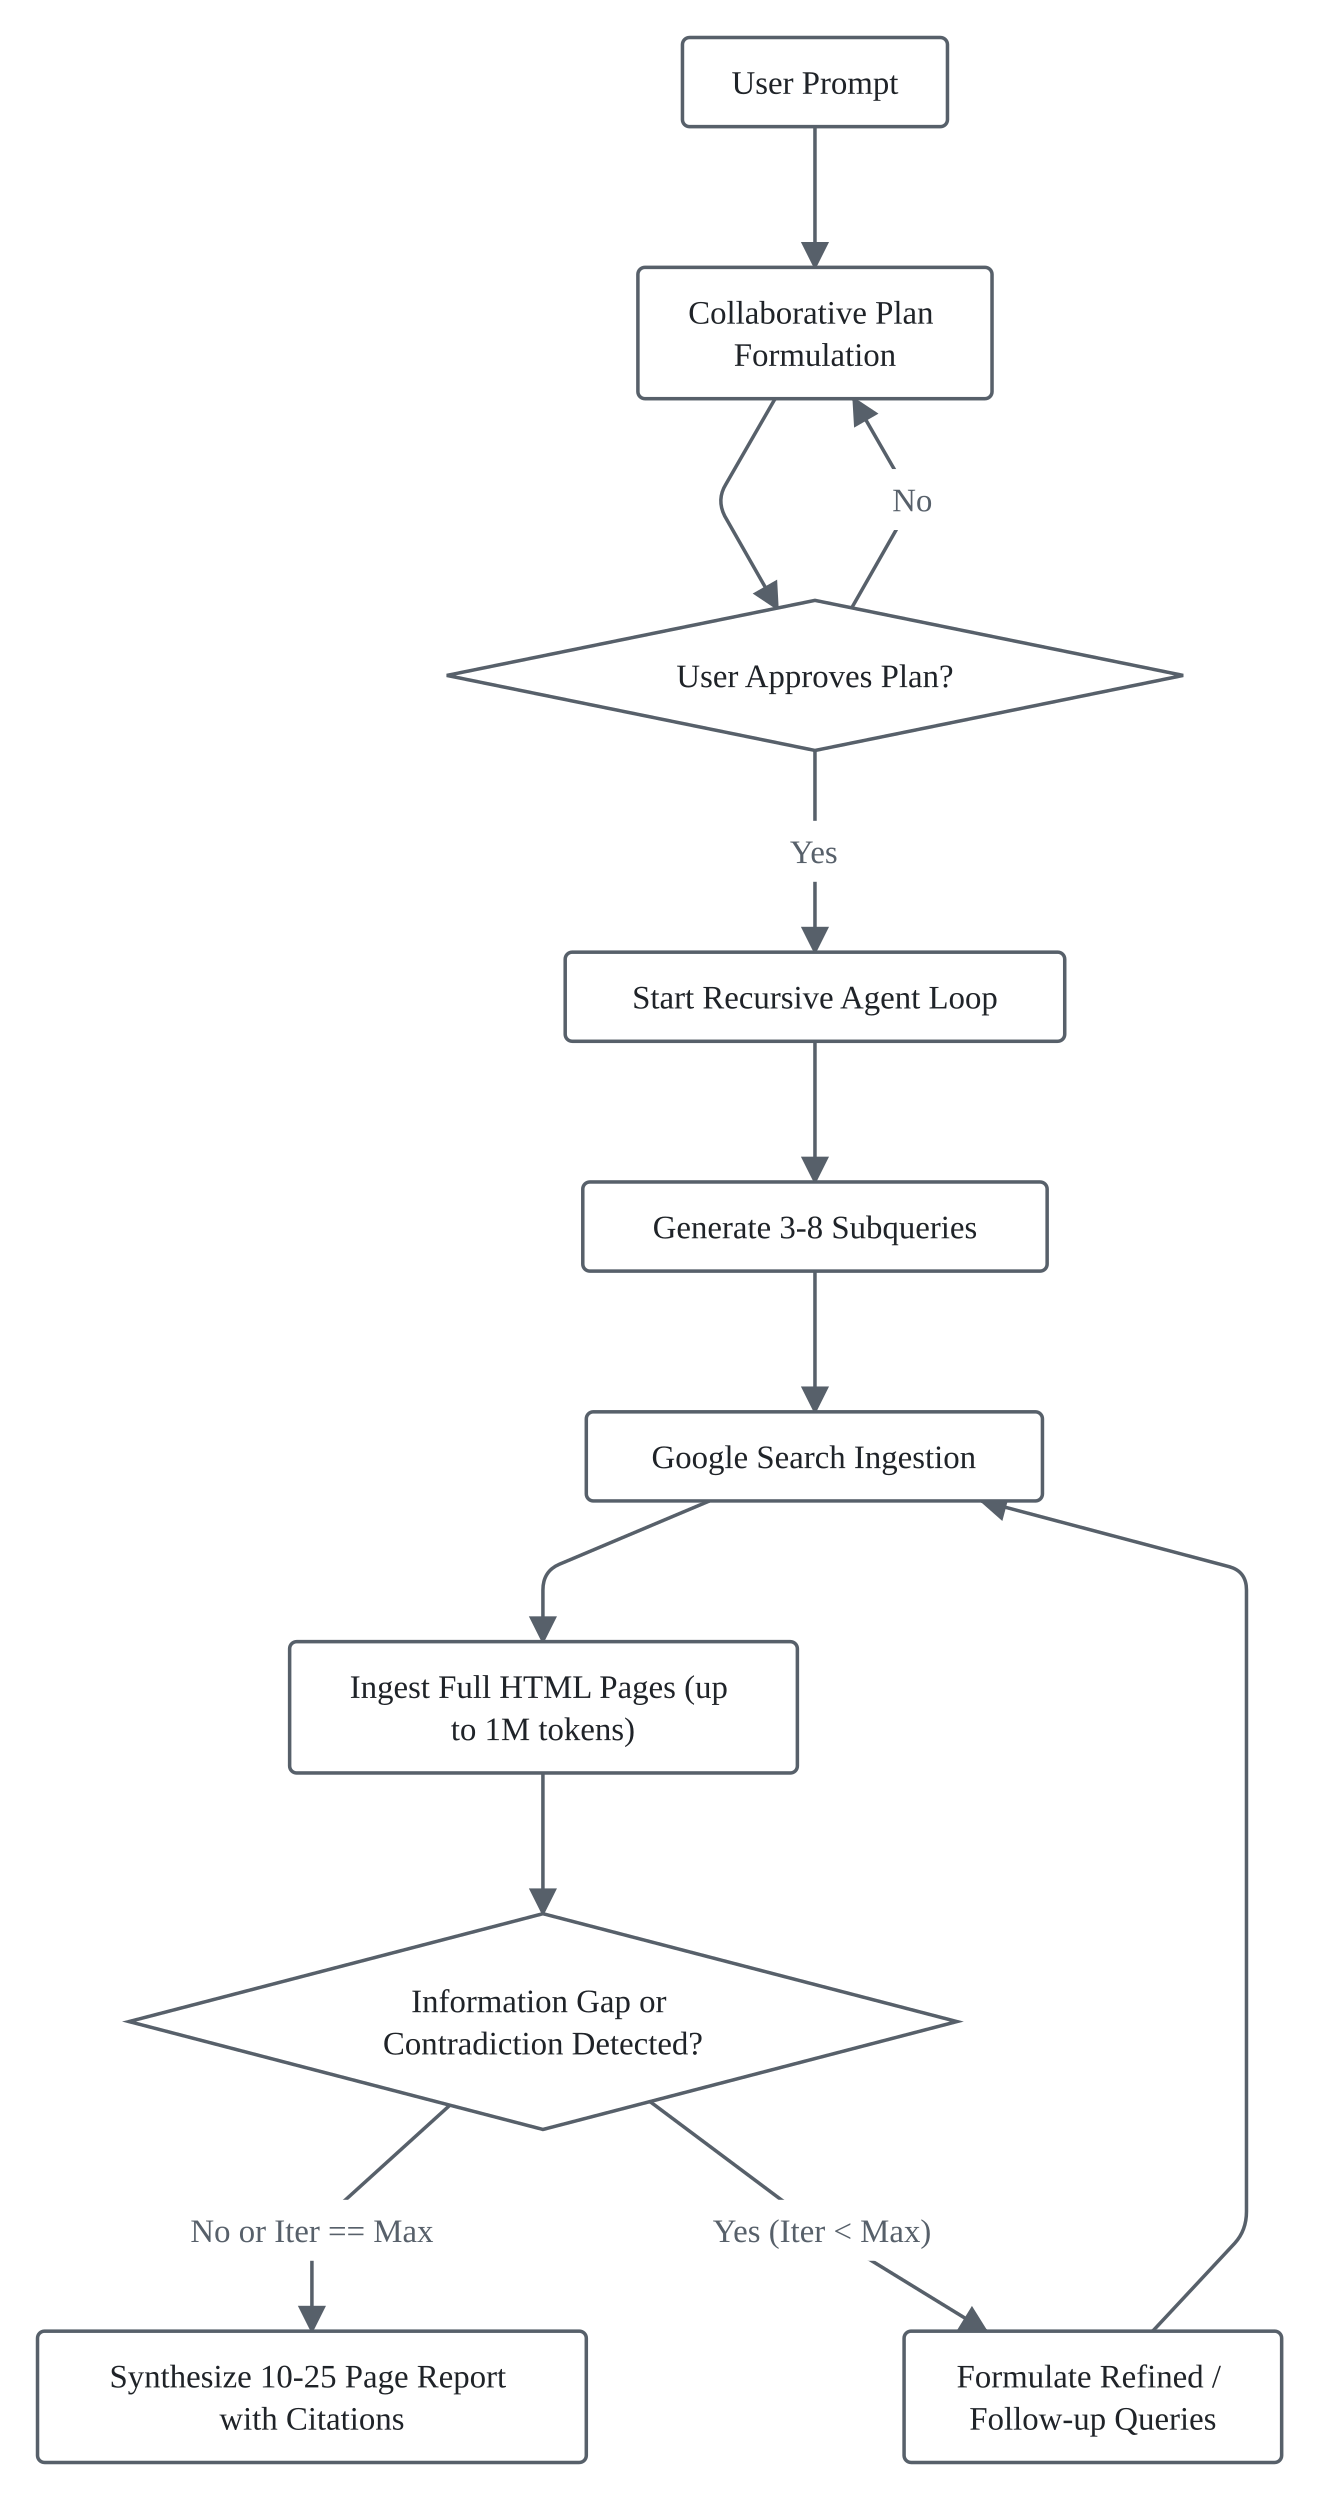
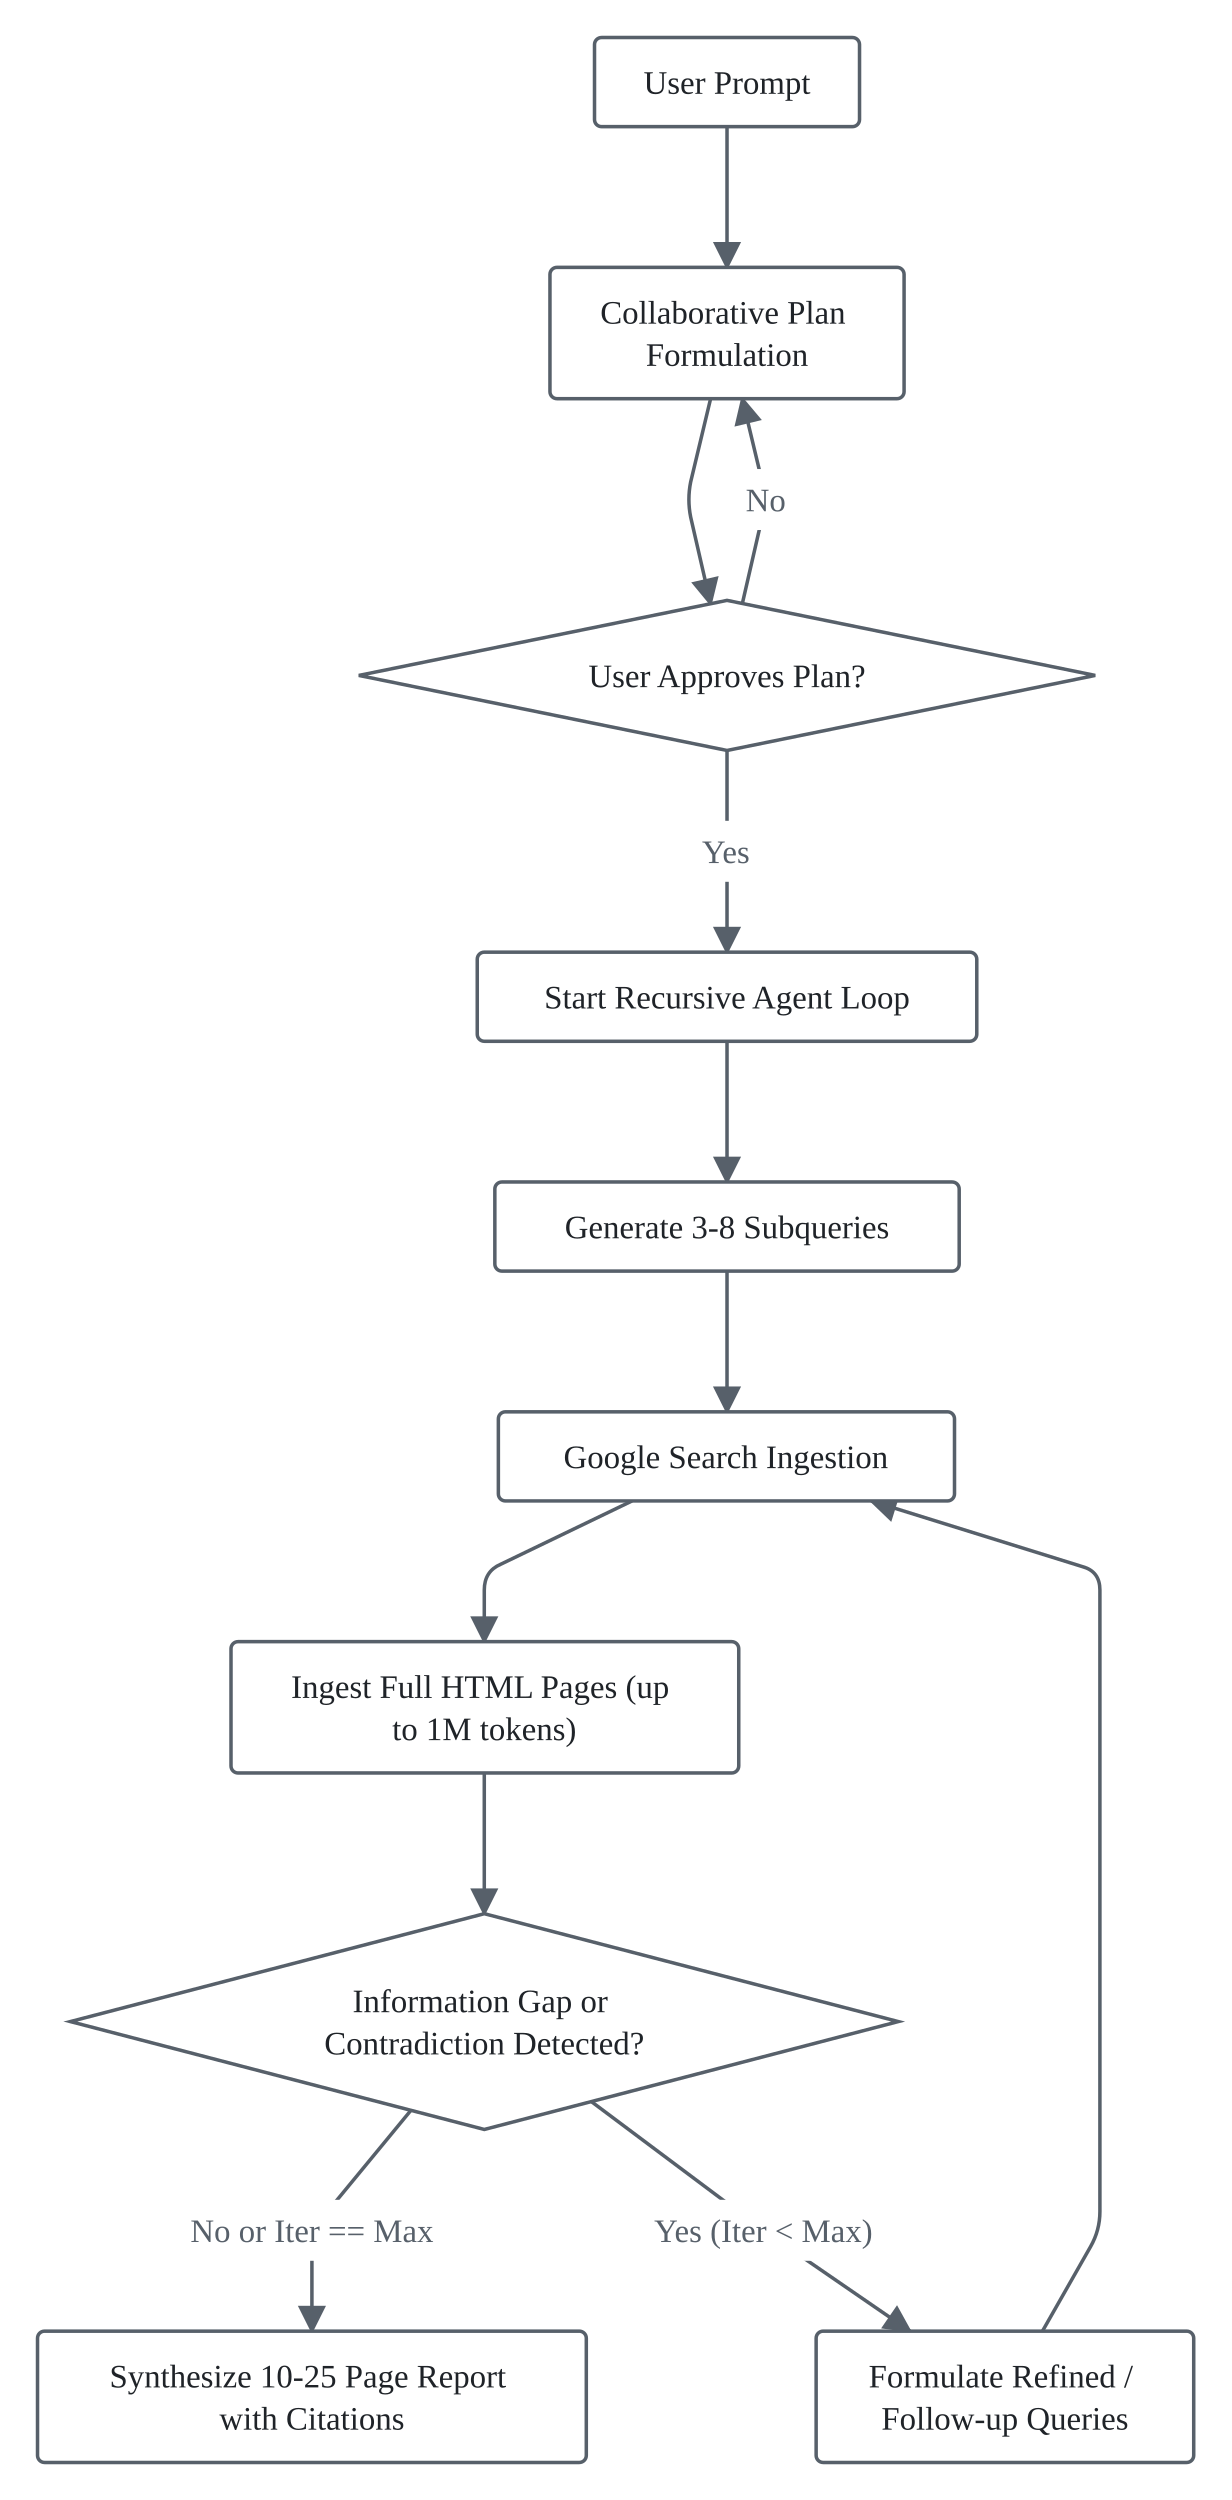
- <svg xmlns="http://www.w3.org/2000/svg" viewBox="0 0 562.5 1066" role="img" aria-labelledby="vd-title vd-desc" class="vd-diagram" style="font-family:var(--vd-font,system-ui,sans-serif);font-size:14px">
+ <svg xmlns="http://www.w3.org/2000/svg" viewBox="0 0 525 1066" role="img" aria-labelledby="vd-title vd-desc" class="vd-diagram" style="font-family:var(--vd-font,system-ui,sans-serif);font-size:14px">
  <defs>
    <marker id="vd-arrow" viewBox="0 0 10 10" refX="9" refY="5" markerWidth="8" markerHeight="8" orient="auto">
      <path d="M0 0L10 5L0 10z" style="fill:var(--vd-edge,#57606a)" />
    </marker>
  </defs>
  <g class="vd-edges" style="fill:none;stroke:var(--vd-edge,#57606a);stroke-width:1.5">
-     <path class="vd-edge" d="M347.5 54L347.5 84L347.5 114" marker-end="url(#vd-arrow)" />
-     <path class="vd-edge" d="M330.5 170L309.5 206.5Q305.5 213 309 220L331.5 259.5" marker-end="url(#vd-arrow)" />
-     <path class="vd-edge" d="M363 259.5L385.5 220Q389 213 385 206.5L364 170" marker-end="url(#vd-arrow)" />
-     <path class="vd-edge" d="M347.5 320L347.5 363L347.5 406" marker-end="url(#vd-arrow)" />
-     <path class="vd-edge" d="M347.5 444L347.5 474L347.5 504" marker-end="url(#vd-arrow)" />
-     <path class="vd-edge" d="M347.5 542L347.5 572L347.5 602" marker-end="url(#vd-arrow)" />
-     <path class="vd-edge" d="M302.5 640L238.5 667Q231.5 670 231.5 678L231.5 700" marker-end="url(#vd-arrow)" />
-     <path class="vd-edge" d="M231.5 756L231.5 786L231.5 816" marker-end="url(#vd-arrow)" />
-     <path class="vd-edge" d="M277 896L344.5 946.5Q350.5 951 357 955L420.5 994" marker-end="url(#vd-arrow)" />
-     <path class="vd-edge" d="M491.5 994L526.5 956.5Q531.5 951 531.5 943L531.5 862L531.5 786L531.5 728L531.5 678Q531.5 670 524 668L418.5 640" marker-end="url(#vd-arrow)" />
-     <path class="vd-edge" d="M192 897.5L138.5 946Q133 951 133 959L133 994" marker-end="url(#vd-arrow)" />
+     <path class="vd-edge" d="M310 54L310 84L310 114" marker-end="url(#vd-arrow)" />
+     <path class="vd-edge" d="M303 170L294.5 205.5Q293 213 294.5 220.5L303 257.5" marker-end="url(#vd-arrow)" />
+     <path class="vd-edge" d="M316.5 257.5L325 220.5Q326.5 213 325 205.5L316.5 170" marker-end="url(#vd-arrow)" />
+     <path class="vd-edge" d="M310 320L310 363L310 406" marker-end="url(#vd-arrow)" />
+     <path class="vd-edge" d="M310 444L310 474L310 504" marker-end="url(#vd-arrow)" />
+     <path class="vd-edge" d="M310 542L310 572L310 602" marker-end="url(#vd-arrow)" />
+     <path class="vd-edge" d="M269.5 640L213.5 667Q206.5 670 206.5 678L206.5 700" marker-end="url(#vd-arrow)" />
+     <path class="vd-edge" d="M206.5 756L206.5 786L206.5 816" marker-end="url(#vd-arrow)" />
+     <path class="vd-edge" d="M252 896L319.5 946.5Q325.5 951 332 955.5L388 994" marker-end="url(#vd-arrow)" />
+     <path class="vd-edge" d="M444.5 994L465 958Q469 951 469 943L469 862L469 786L469 728L469 678Q469 670 461.5 668L371.5 640" marker-end="url(#vd-arrow)" />
+     <path class="vd-edge" d="M175.5 899.5L138 945Q133 951 133 959L133 994" marker-end="url(#vd-arrow)" />
  </g>
  <g class="vd-nodes">
    <g class="vd-node">
-       <rect class="vd-node-shape" x="291" y="16" width="113" height="38" rx="3" style="fill:var(--vd-node-fill,#fff);stroke:var(--vd-node-stroke,#57606a);stroke-width:1.5" />
-       <text class="vd-label" x="347.5" y="40" text-anchor="middle" style="fill:var(--vd-text,#1f2328);stroke:none">
-         <tspan x="347.5" dy="0">User Prompt</tspan>
+       <rect class="vd-node-shape" x="253.5" y="16" width="113" height="38" rx="3" style="fill:var(--vd-node-fill,#fff);stroke:var(--vd-node-stroke,#57606a);stroke-width:1.5" />
+       <text class="vd-label" x="310" y="40" text-anchor="middle" style="fill:var(--vd-text,#1f2328);stroke:none">
+         <tspan x="310" dy="0">User Prompt</tspan>
      </text>
    </g>
    <g class="vd-node">
-       <rect class="vd-node-shape" x="272" y="114" width="151" height="56" rx="3" style="fill:var(--vd-node-fill,#fff);stroke:var(--vd-node-stroke,#57606a);stroke-width:1.5" />
-       <text class="vd-label" x="347.5" y="138" text-anchor="middle" style="fill:var(--vd-text,#1f2328);stroke:none">
-         <tspan x="347.5" dy="0">Collaborative Plan</tspan>
-         <tspan x="347.5" dy="18">Formulation</tspan>
+       <rect class="vd-node-shape" x="234.5" y="114" width="151" height="56" rx="3" style="fill:var(--vd-node-fill,#fff);stroke:var(--vd-node-stroke,#57606a);stroke-width:1.5" />
+       <text class="vd-label" x="310" y="138" text-anchor="middle" style="fill:var(--vd-text,#1f2328);stroke:none">
+         <tspan x="310" dy="0">Collaborative Plan</tspan>
+         <tspan x="310" dy="18">Formulation</tspan>
      </text>
    </g>
    <g class="vd-node">
-       <polygon class="vd-node-shape" points="347.5,256 504.5,288 347.5,320 190.5,288" style="fill:var(--vd-node-fill,#fff);stroke:var(--vd-node-stroke,#57606a);stroke-width:1.5" />
-       <text class="vd-label" x="347.5" y="293" text-anchor="middle" style="fill:var(--vd-text,#1f2328);stroke:none">
-         <tspan x="347.5" dy="0">User Approves Plan?</tspan>
+       <polygon class="vd-node-shape" points="310,256 467,288 310,320 153,288" style="fill:var(--vd-node-fill,#fff);stroke:var(--vd-node-stroke,#57606a);stroke-width:1.5" />
+       <text class="vd-label" x="310" y="293" text-anchor="middle" style="fill:var(--vd-text,#1f2328);stroke:none">
+         <tspan x="310" dy="0">User Approves Plan?</tspan>
      </text>
    </g>
    <g class="vd-node">
-       <rect class="vd-node-shape" x="241" y="406" width="213" height="38" rx="3" style="fill:var(--vd-node-fill,#fff);stroke:var(--vd-node-stroke,#57606a);stroke-width:1.5" />
-       <text class="vd-label" x="347.5" y="430" text-anchor="middle" style="fill:var(--vd-text,#1f2328);stroke:none">
-         <tspan x="347.5" dy="0">Start Recursive Agent Loop</tspan>
+       <rect class="vd-node-shape" x="203.5" y="406" width="213" height="38" rx="3" style="fill:var(--vd-node-fill,#fff);stroke:var(--vd-node-stroke,#57606a);stroke-width:1.5" />
+       <text class="vd-label" x="310" y="430" text-anchor="middle" style="fill:var(--vd-text,#1f2328);stroke:none">
+         <tspan x="310" dy="0">Start Recursive Agent Loop</tspan>
      </text>
    </g>
    <g class="vd-node">
-       <rect class="vd-node-shape" x="248.5" y="504" width="198" height="38" rx="3" style="fill:var(--vd-node-fill,#fff);stroke:var(--vd-node-stroke,#57606a);stroke-width:1.5" />
-       <text class="vd-label" x="347.5" y="528" text-anchor="middle" style="fill:var(--vd-text,#1f2328);stroke:none">
-         <tspan x="347.5" dy="0">Generate 3-8 Subqueries</tspan>
+       <rect class="vd-node-shape" x="211" y="504" width="198" height="38" rx="3" style="fill:var(--vd-node-fill,#fff);stroke:var(--vd-node-stroke,#57606a);stroke-width:1.5" />
+       <text class="vd-label" x="310" y="528" text-anchor="middle" style="fill:var(--vd-text,#1f2328);stroke:none">
+         <tspan x="310" dy="0">Generate 3-8 Subqueries</tspan>
      </text>
    </g>
    <g class="vd-node">
-       <rect class="vd-node-shape" x="250" y="602" width="194.5" height="38" rx="3" style="fill:var(--vd-node-fill,#fff);stroke:var(--vd-node-stroke,#57606a);stroke-width:1.5" />
-       <text class="vd-label" x="347" y="626" text-anchor="middle" style="fill:var(--vd-text,#1f2328);stroke:none">
-         <tspan x="347" dy="0">Google Search Ingestion</tspan>
+       <rect class="vd-node-shape" x="212.5" y="602" width="194.5" height="38" rx="3" style="fill:var(--vd-node-fill,#fff);stroke:var(--vd-node-stroke,#57606a);stroke-width:1.5" />
+       <text class="vd-label" x="309.5" y="626" text-anchor="middle" style="fill:var(--vd-text,#1f2328);stroke:none">
+         <tspan x="309.5" dy="0">Google Search Ingestion</tspan>
      </text>
    </g>
    <g class="vd-node">
-       <rect class="vd-node-shape" x="123.5" y="700" width="216.5" height="56" rx="3" style="fill:var(--vd-node-fill,#fff);stroke:var(--vd-node-stroke,#57606a);stroke-width:1.5" />
-       <text class="vd-label" x="231.5" y="724" text-anchor="middle" style="fill:var(--vd-text,#1f2328);stroke:none">
-         <tspan x="231.5" dy="0">Ingest Full HTML Pages (up</tspan>
-         <tspan x="231.5" dy="18">to 1M tokens)</tspan>
+       <rect class="vd-node-shape" x="98.5" y="700" width="216.5" height="56" rx="3" style="fill:var(--vd-node-fill,#fff);stroke:var(--vd-node-stroke,#57606a);stroke-width:1.5" />
+       <text class="vd-label" x="206.5" y="724" text-anchor="middle" style="fill:var(--vd-text,#1f2328);stroke:none">
+         <tspan x="206.5" dy="0">Ingest Full HTML Pages (up</tspan>
+         <tspan x="206.5" dy="18">to 1M tokens)</tspan>
      </text>
    </g>
    <g class="vd-node">
-       <polygon class="vd-node-shape" points="231.5,816 408,862 231.5,908 55,862" style="fill:var(--vd-node-fill,#fff);stroke:var(--vd-node-stroke,#57606a);stroke-width:1.5" />
-       <text class="vd-label" x="231.5" y="858" text-anchor="middle" style="fill:var(--vd-text,#1f2328);stroke:none">
-         <tspan x="231.5" dy="0">Information Gap or</tspan>
-         <tspan x="231.5" dy="18">Contradiction Detected?</tspan>
+       <polygon class="vd-node-shape" points="206.5,816 383,862 206.5,908 30,862" style="fill:var(--vd-node-fill,#fff);stroke:var(--vd-node-stroke,#57606a);stroke-width:1.5" />
+       <text class="vd-label" x="206.5" y="858" text-anchor="middle" style="fill:var(--vd-text,#1f2328);stroke:none">
+         <tspan x="206.5" dy="0">Information Gap or</tspan>
+         <tspan x="206.5" dy="18">Contradiction Detected?</tspan>
      </text>
    </g>
    <g class="vd-node">
-       <rect class="vd-node-shape" x="385.5" y="994" width="161" height="56" rx="3" style="fill:var(--vd-node-fill,#fff);stroke:var(--vd-node-stroke,#57606a);stroke-width:1.5" />
-       <text class="vd-label" x="466" y="1018" text-anchor="middle" style="fill:var(--vd-text,#1f2328);stroke:none">
-         <tspan x="466" dy="0">Formulate Refined /</tspan>
-         <tspan x="466" dy="18">Follow-up Queries</tspan>
+       <rect class="vd-node-shape" x="348" y="994" width="161" height="56" rx="3" style="fill:var(--vd-node-fill,#fff);stroke:var(--vd-node-stroke,#57606a);stroke-width:1.5" />
+       <text class="vd-label" x="428.5" y="1018" text-anchor="middle" style="fill:var(--vd-text,#1f2328);stroke:none">
+         <tspan x="428.5" dy="0">Formulate Refined /</tspan>
+         <tspan x="428.5" dy="18">Follow-up Queries</tspan>
      </text>
    </g>
    <g class="vd-node">
      <rect class="vd-node-shape" x="16" y="994" width="234" height="56" rx="3" style="fill:var(--vd-node-fill,#fff);stroke:var(--vd-node-stroke,#57606a);stroke-width:1.5" />
      <text class="vd-label" x="133" y="1018" text-anchor="middle" style="fill:var(--vd-text,#1f2328);stroke:none">
        <tspan x="133" dy="0">Synthesize 10-25 Page Report</tspan>
        <tspan x="133" dy="18">with Citations</tspan>
      </text>
    </g>
  </g>
  <g class="vd-edge-labels">
-     <rect class="vd-edge-label-bg" x="375.5" y="200" width="27.5" height="26" style="fill:var(--vd-bg,#fff);stroke:none" />
-     <text class="vd-edge-label" x="389" y="218" text-anchor="middle" style="fill:var(--vd-muted,#57606a);stroke:none">
-       <tspan x="389" dy="0">No</tspan>
+     <rect class="vd-edge-label-bg" x="313" y="200" width="27.5" height="26" style="fill:var(--vd-bg,#fff);stroke:none" />
+     <text class="vd-edge-label" x="326.5" y="218" text-anchor="middle" style="fill:var(--vd-muted,#57606a);stroke:none">
+       <tspan x="326.5" dy="0">No</tspan>
    </text>
-     <rect class="vd-edge-label-bg" x="330" y="350" width="34.5" height="26" style="fill:var(--vd-bg,#fff);stroke:none" />
-     <text class="vd-edge-label" x="347" y="368" text-anchor="middle" style="fill:var(--vd-muted,#57606a);stroke:none">
-       <tspan x="347" dy="0">Yes</tspan>
+     <rect class="vd-edge-label-bg" x="292.5" y="350" width="34.5" height="26" style="fill:var(--vd-bg,#fff);stroke:none" />
+     <text class="vd-edge-label" x="309.5" y="368" text-anchor="middle" style="fill:var(--vd-muted,#57606a);stroke:none">
+       <tspan x="309.5" dy="0">Yes</tspan>
    </text>
-     <rect class="vd-edge-label-bg" x="290" y="938" width="121" height="26" style="fill:var(--vd-bg,#fff);stroke:none" />
-     <text class="vd-edge-label" x="350.5" y="956" text-anchor="middle" style="fill:var(--vd-muted,#57606a);stroke:none">
-       <tspan x="350.5" dy="0">Yes (Iter &lt; Max)</tspan>
+     <rect class="vd-edge-label-bg" x="265" y="938" width="121" height="26" style="fill:var(--vd-bg,#fff);stroke:none" />
+     <text class="vd-edge-label" x="325.5" y="956" text-anchor="middle" style="fill:var(--vd-muted,#57606a);stroke:none">
+       <tspan x="325.5" dy="0">Yes (Iter &lt; Max)</tspan>
    </text>
    <rect class="vd-edge-label-bg" x="66.5" y="938" width="133" height="26" style="fill:var(--vd-bg,#fff);stroke:none" />
    <text class="vd-edge-label" x="133" y="956" text-anchor="middle" style="fill:var(--vd-muted,#57606a);stroke:none">
      <tspan x="133" dy="0">No or Iter == Max</tspan>
    </text>
  </g>
</svg>
